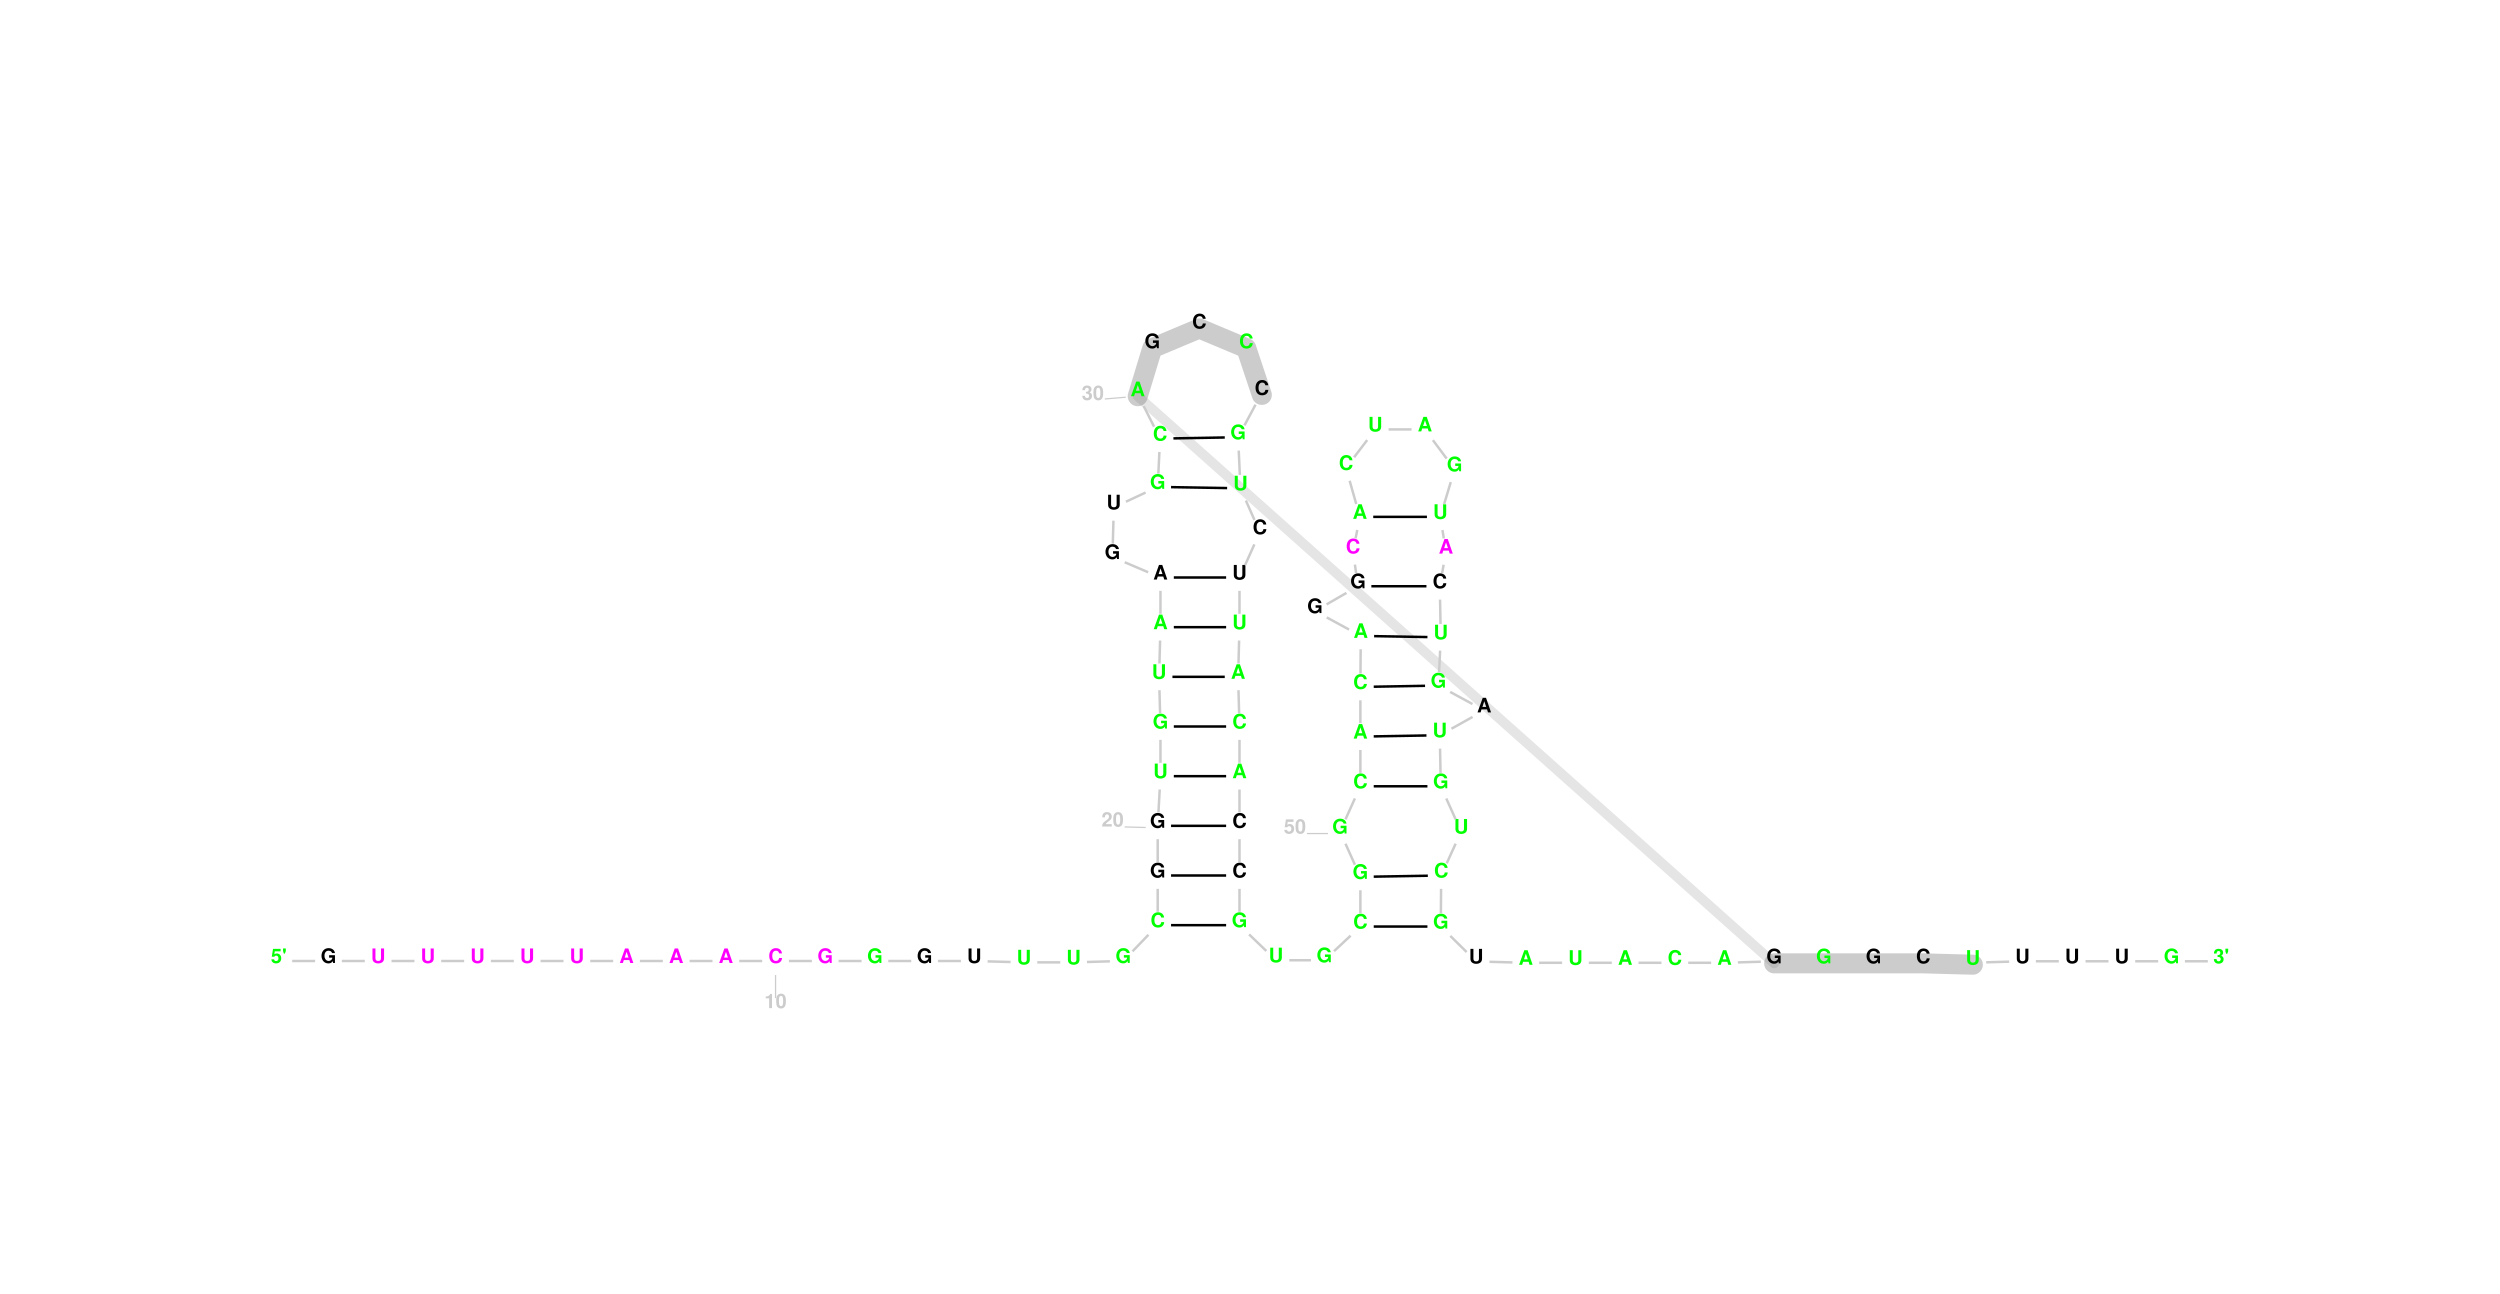
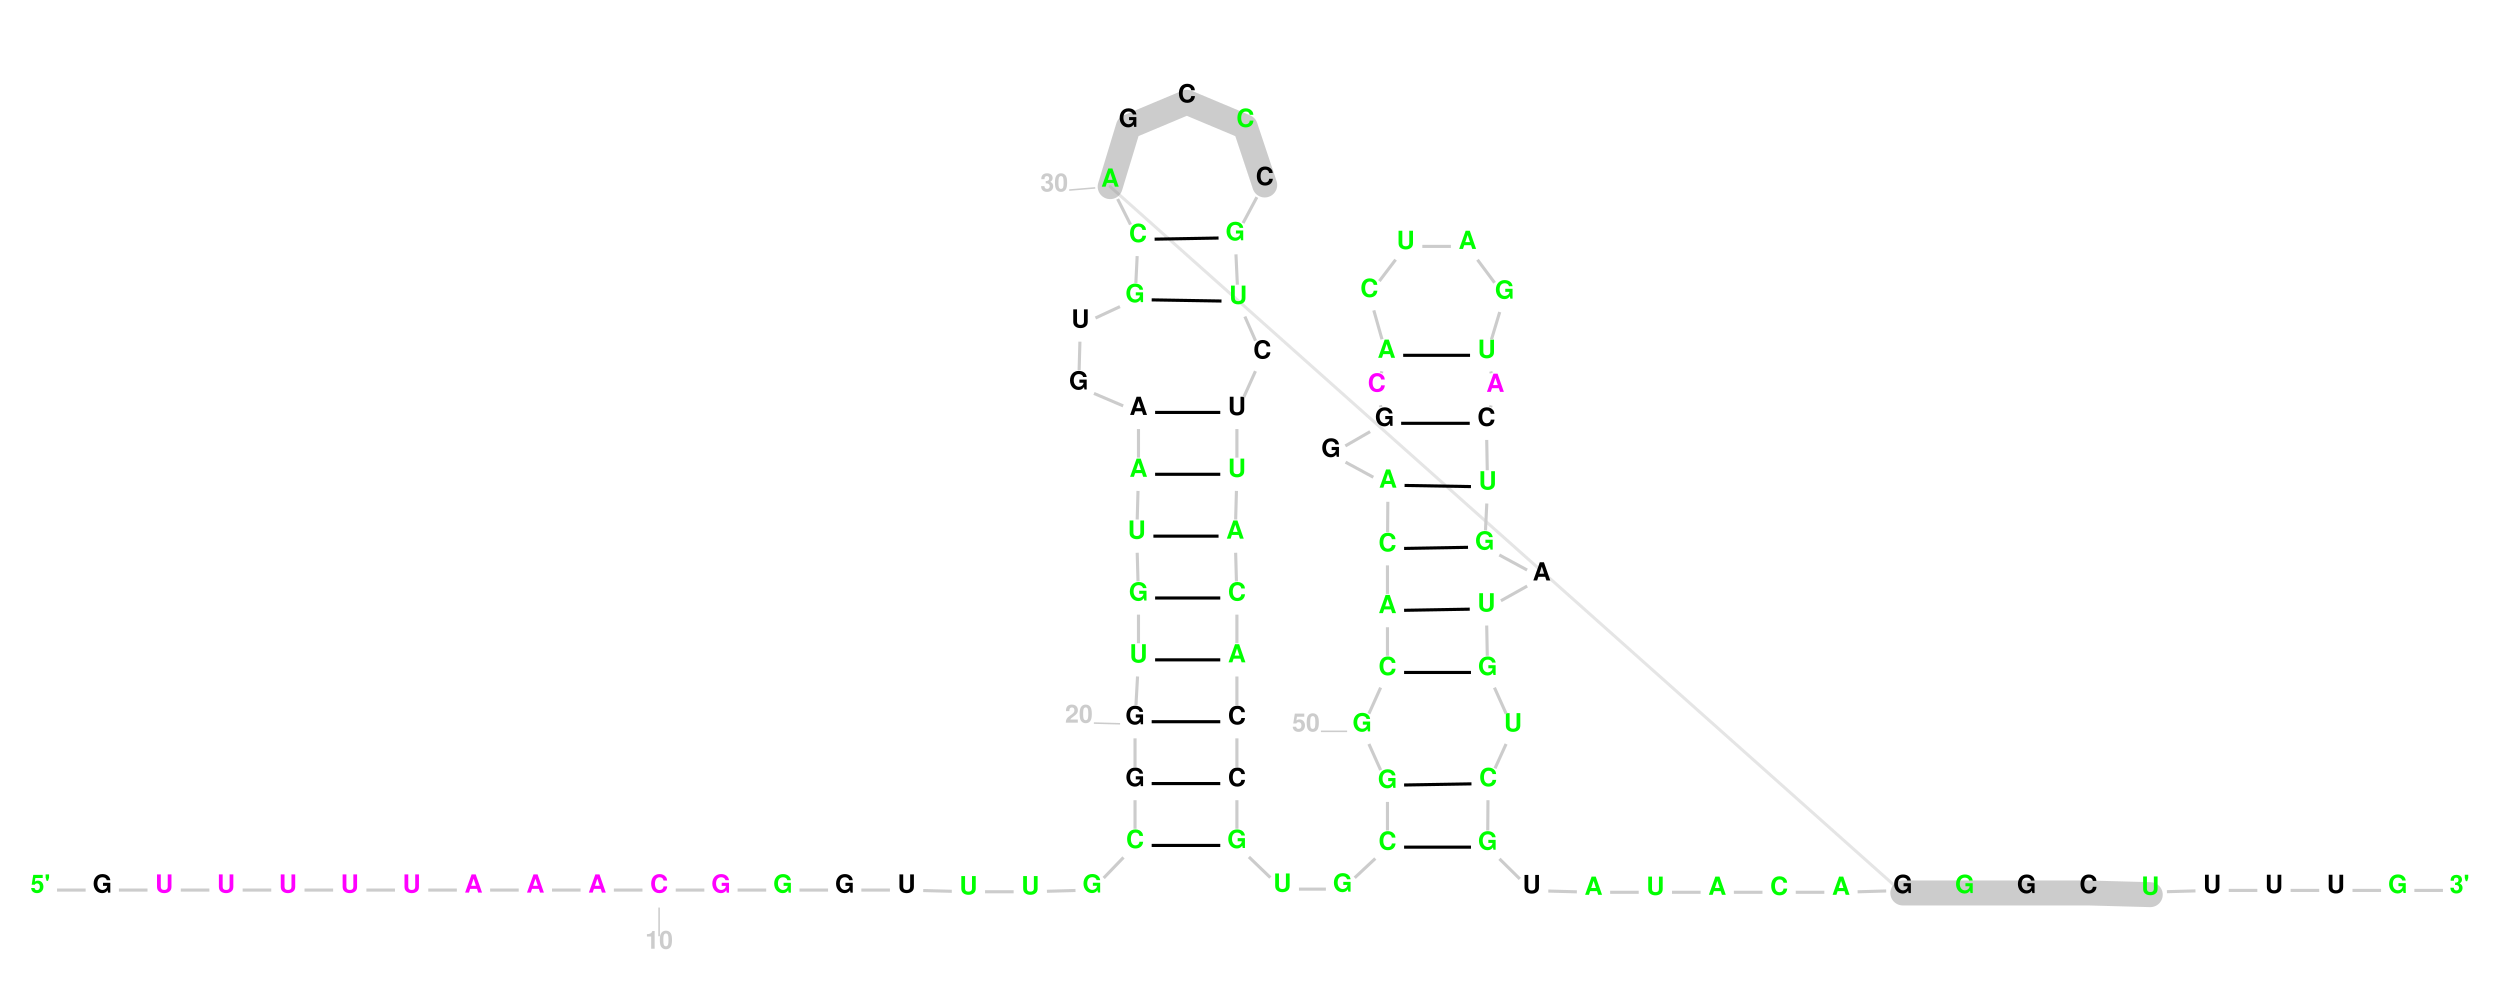
- <svg xmlns="http://www.w3.org/2000/svg" width="380.539" height="196.856">
+ <svg xmlns="http://www.w3.org/2000/svg" width="1222.16" height="487.425">
  <g>
    <style type="text/css">


circle.red {stroke: rgb(255, 0, 255); fill: none; }
circle.green {stroke: rgb(0, 255, 0); fill: none; }
circle.blue {stroke: rgb(0, 0, 255); fill: none; }
circle.black {stroke: rgb(0, 0, 0); fill: none; }
circle.gray {stroke: rgb(204, 204, 204); fill: none; }
circle.brown {stroke: rgb(211.65, 104.55, 30.6); fill: none; }
- line.red {stroke: rgb(255, 0, 255); stroke-width: 0.381; }
- line.green {stroke: rgb(0, 255, 0); stroke-width: 0.381; }
- line.blue {stroke: rgb(0, 0, 255); stroke-width: 0.381; }
- line.black {stroke: rgb(0, 0, 0); stroke-width: 0.381; }
- line.gray {stroke: rgb(204, 204, 204); stroke-width: 0.381; }
- line.brown {stroke: rgb(211.65, 104.55, 30.6); stroke-width: 0.381; }
+ line.red {stroke: rgb(255, 0, 255); stroke-width: 1.525; }
+ line.green {stroke: rgb(0, 255, 0); stroke-width: 1.525; }
+ line.blue {stroke: rgb(0, 0, 255); stroke-width: 1.525; }
+ line.black {stroke: rgb(0, 0, 0); stroke-width: 1.525; }
+ line.gray {stroke: rgb(204, 204, 204); stroke-width: 1.525; }
+ line.brown {stroke: rgb(211.65, 104.55, 30.6); stroke-width: 1.525; }
line {stroke: rgb(0, 0, 0); }
- text.red {fill: rgb(255, 0, 255); font-size: 3.05px; font-weight: bold; font-family: Helvetica; }
- text.green {fill: rgb(0, 255, 0); font-size: 3.05px; font-weight: bold; font-family: Helvetica; }
- text.blue {fill: rgb(0, 0, 255); font-size: 3.05px; font-weight: bold; font-family: Helvetica; }
- text.black {fill: rgb(0, 0, 0); font-size: 3.05px; font-weight: bold; font-family: Helvetica; }
- text.gray {fill: rgb(204, 204, 204); font-size: 3.05px; font-weight: bold; font-family: Helvetica; }
- text.brown {fill: rgb(211.65, 104.55, 30.6); font-size: 3.05px; font-weight: bold; font-family: Helvetica; }
- text {fill: rgb(0, 0, 0); font-size: 3.05px; font-weight: bold; font-family: Helvetica; text-anchor: middle; alignment-baseline: middle; }
+ text.red {fill: rgb(255, 0, 255); font-size: 12.2px; font-weight: bold; font-family: Helvetica; }
+ text.green {fill: rgb(0, 255, 0); font-size: 12.2px; font-weight: bold; font-family: Helvetica; }
+ text.blue {fill: rgb(0, 0, 255); font-size: 12.2px; font-weight: bold; font-family: Helvetica; }
+ text.black {fill: rgb(0, 0, 0); font-size: 12.2px; font-weight: bold; font-family: Helvetica; }
+ text.gray {fill: rgb(204, 204, 204); font-size: 12.2px; font-weight: bold; font-family: Helvetica; }
+ text.brown {fill: rgb(211.65, 104.55, 30.6); font-size: 12.2px; font-weight: bold; font-family: Helvetica; }
+ text {fill: rgb(0, 0, 0); font-size: 12.2px; font-weight: bold; font-family: Helvetica; text-anchor: middle; alignment-baseline: middle; }

.pseudoknot_connection{stroke-linecap: round; stroke-opacity: 0.2; stroke-width: 1.5; }
- .pseudoknot_segment1{stroke-linecap: round; stroke-opacity: 0.4; stroke-width: 3.05; }
- .pseudoknot_segment2{stroke-linecap: round; stroke-opacity: 0.4; stroke-width: 3.05; }
- line.numbering-line{stroke: rgb(204, 204, 204); stroke-width: 0.191; }
+ .pseudoknot_segment1{stroke-linecap: round; stroke-opacity: 0.4; stroke-width: 12.2; }
+ .pseudoknot_segment2{stroke-linecap: round; stroke-opacity: 0.4; stroke-width: 12.2; }
+ line.numbering-line{stroke: rgb(204, 204, 204); stroke-width: 0.762; }
line.predicted{stroke: rgb(0, 0, 0); stroke-dasharray: 2; }
polyline{fill: none; stroke-linejoin: round; }
template{visibility: hidden; }
text.numbering-label{fill: rgb(204, 204, 204); }

</style>
  </g>
  <g>
-     <polyline points="173.18 60.31, 175.4 53, 182.55 50, 189.7 53, 192.07 60.11" class="gray pseudoknot_segment1" stroke="gray" title="Pseudoknot 30:34--80:84(AGCCC--GGGCU)" id="pn-30-34-80-84" />
-   </g>
-   <g>
-     <polyline points="270.054 146.636, 277.616 146.636, 285.177 146.636, 292.738 146.636, 300.297 146.842" class="gray pseudoknot_segment2" stroke="gray" title="Pseudoknot 30:34--80:84(AGCCC--GGGCU)" id="pn-30-34-80-84" />
-   </g>
-   <g>
-     <polyline points="173.18 60.31, 270.054 146.636" class="gray pseudoknot_connection" stroke="gray" title="Pseudoknot 30:34--80:84(AGCCC--GGGCU)" id="pn-30-34-80-84" />
-   </g>
-   <g>
-     <text x="42.439" y="146.586" class="green">5'</text>
-   </g>
-   <g>
-     <text x="50" y="146.586" class="black">G</text>
-   </g>
-   <g>
-     <text x="57.561" y="146.586" class="red">U</text>
-   </g>
-   <g>
-     <text x="65.123" y="146.586" class="red">U</text>
-   </g>
-   <g>
-     <text x="72.684" y="146.586" class="red">U</text>
-   </g>
-   <g>
-     <text x="80.245" y="146.586" class="red">U</text>
-   </g>
-   <g>
-     <text x="87.807" y="146.586" class="red">U</text>
-   </g>
-   <g>
-     <text x="95.368" y="146.586" class="red">A</text>
-   </g>
-   <g>
-     <text x="102.929" y="146.586" class="red">A</text>
-   </g>
-   <g>
-     <text x="110.491" y="146.586" class="red">A</text>
-   </g>
-   <g>
-     <text x="118.052" y="146.586" class="red">C</text>
-   </g>
-   <g>
-     <text x="118.052" y="153.449" class="numbering-label sequential">10</text>
-   </g>
-   <g>
-     <line x1="118.052" y1="148.416" x2="118.052" y2="151.924" class="numbering-line sequential" />
-   </g>
-   <g>
-     <text x="125.614" y="146.586" class="red">G</text>
-   </g>
-   <g>
-     <text x="133.175" y="146.586" class="green">G</text>
-   </g>
-   <g>
-     <text x="140.736" y="146.586" class="black">G</text>
-   </g>
-   <g>
-     <text x="148.298" y="146.586" class="black">U</text>
-   </g>
-   <g>
-     <text x="155.856" y="146.792" class="green">U</text>
-   </g>
-   <g>
-     <text x="163.417" y="146.792" class="green">U</text>
-   </g>
-   <g>
-     <text x="170.976" y="146.578" class="green">G</text>
-   </g>
-   <g>
-     <text x="176.22" y="141.13" class="green">C</text>
-   </g>
-   <g>
-     <line x1="178.253" y1="140.825" x2="186.636" y2="140.825" class="black" />
-   </g>
-   <g>
-     <text x="176.22" y="133.57" class="black">G</text>
-   </g>
-   <g>
-     <line x1="178.253" y1="133.265" x2="186.636" y2="133.265" class="black" />
-   </g>
-   <g>
-     <text x="176.22" y="126.01" class="black">G</text>
-   </g>
-   <g>
-     <line x1="178.253" y1="125.705" x2="186.636" y2="125.705" class="black" />
-   </g>
-   <g>
-     <text x="169.36" y="125.819" class="numbering-label sequential">20</text>
-   </g>
-   <g>
-     <line x1="174.39" y1="125.959" x2="171.19" y2="125.87" class="numbering-line sequential" />
-   </g>
-   <g>
-     <text x="176.64" y="118.45" class="green">U</text>
-   </g>
-   <g>
-     <line x1="178.673" y1="118.145" x2="186.636" y2="118.145" class="black" />
-   </g>
-   <g>
-     <text x="176.64" y="110.89" class="green">G</text>
-   </g>
-   <g>
-     <line x1="178.673" y1="110.585" x2="186.636" y2="110.585" class="black" />
-   </g>
-   <g>
-     <text x="176.43" y="103.33" class="green">U</text>
-   </g>
-   <g>
-     <line x1="178.463" y1="103.025" x2="186.426" y2="103.025" class="black" />
-   </g>
-   <g>
-     <text x="176.64" y="95.77" class="green">A</text>
-   </g>
-   <g>
-     <line x1="178.673" y1="95.465" x2="186.636" y2="95.465" class="black" />
-   </g>
-   <g>
-     <text x="176.64" y="88.21" class="black">A</text>
-   </g>
-   <g>
-     <line x1="178.673" y1="87.905" x2="186.636" y2="87.905" class="black" />
-   </g>
-   <g>
-     <text x="169.33" y="85.09" class="black">G</text>
-   </g>
-   <g>
-     <text x="169.54" y="77.53" class="black">U</text>
-   </g>
-   <g>
-     <text x="176.22" y="74.42" class="green">G</text>
-   </g>
-   <g>
-     <line x1="178.252" y1="74.149" x2="186.787" y2="74.291" class="black" />
-   </g>
-   <g>
-     <text x="176.58" y="67.07" class="green">C</text>
-   </g>
-   <g>
-     <line x1="178.612" y1="66.729" x2="186.427" y2="66.591" class="black" />
-   </g>
-   <g>
-     <text x="173.18" y="60.31" class="green">A</text>
-   </g>
-   <g>
-     <text x="166.341" y="60.883" class="numbering-label sequential">30</text>
-   </g>
-   <g>
-     <line x1="171.356" y1="60.463" x2="168.171" y2="60.73" class="numbering-line sequential" />
-   </g>
-   <g>
-     <text x="175.4" y="53" class="black">G</text>
-   </g>
-   <g>
-     <text x="182.55" y="50" class="black">C</text>
-   </g>
-   <g>
-     <text x="189.7" y="53" class="green">C</text>
-   </g>
-   <g>
-     <text x="192.07" y="60.11" class="black">C</text>
-   </g>
-   <g>
-     <text x="188.46" y="66.86" class="green">G</text>
-   </g>
-   <g>
-     <text x="188.82" y="74.63" class="green">U</text>
-   </g>
-   <g>
-     <text x="191.77" y="81.31" class="black">C</text>
-   </g>
-   <g>
-     <text x="188.67" y="88.21" class="black">U</text>
-   </g>
-   <g>
-     <text x="188.67" y="95.77" class="green">U</text>
-   </g>
-   <g>
-     <text x="188.46" y="103.33" class="green">A</text>
-   </g>
-   <g>
-     <text x="188.67" y="110.89" class="green">C</text>
-   </g>
-   <g>
-     <text x="188.67" y="118.45" class="green">A</text>
-   </g>
-   <g>
-     <text x="188.67" y="126.01" class="black">C</text>
-   </g>
-   <g>
-     <text x="188.67" y="133.57" class="black">C</text>
-   </g>
-   <g>
-     <text x="188.67" y="141.13" class="green">G</text>
-   </g>
-   <g>
-     <text x="194.22" y="146.47" class="green">U</text>
-   </g>
-   <g>
-     <text x="201.58" y="146.47" class="green">G</text>
-   </g>
-   <g>
-     <text x="207.07" y="141.34" class="green">C</text>
-   </g>
-   <g>
-     <line x1="209.103" y1="141.035" x2="217.276" y2="141.035" class="black" />
-   </g>
-   <g>
-     <text x="207.07" y="133.78" class="green">G</text>
-   </g>
-   <g>
-     <line x1="209.102" y1="133.44" x2="217.337" y2="133.3" class="black" />
-   </g>
-   <g>
-     <text x="203.97" y="126.88" class="green">G</text>
-   </g>
-   <g>
-     <text x="197.107" y="126.88" class="numbering-label sequential">50</text>
-   </g>
-   <g>
-     <line x1="202.14" y1="126.88" x2="198.937" y2="126.88" class="numbering-line sequential" />
-   </g>
-   <g>
-     <text x="207.07" y="119.99" class="green">C</text>
-   </g>
-   <g>
-     <line x1="209.103" y1="119.685" x2="217.276" y2="119.685" class="black" />
-   </g>
-   <g>
-     <text x="207.07" y="112.43" class="green">A</text>
-   </g>
-   <g>
-     <line x1="209.102" y1="112.09" x2="217.127" y2="111.95" class="black" />
-   </g>
-   <g>
-     <text x="207.07" y="104.87" class="green">C</text>
-   </g>
-   <g>
-     <line x1="209.102" y1="104.529" x2="216.917" y2="104.391" class="black" />
-   </g>
-   <g>
-     <text x="207.13" y="97.1" class="green">A</text>
-   </g>
-   <g>
-     <line x1="209.162" y1="96.83" x2="217.277" y2="96.97" class="black" />
-   </g>
-   <g>
-     <text x="200.16" y="93.32" class="black">G</text>
-   </g>
-   <g>
-     <text x="206.71" y="89.54" class="black">G</text>
-   </g>
-   <g>
-     <line x1="208.743" y1="89.235" x2="217.126" y2="89.235" class="black" />
-   </g>
-   <g>
-     <text x="205.95" y="84.236" class="red">C</text>
-   </g>
-   <g>
-     <text x="206.995" y="78.98" class="green">A</text>
-   </g>
-   <g>
-     <line x1="209.028" y1="78.675" x2="217.202" y2="78.675" class="black" />
-   </g>
-   <g>
-     <text x="204.885" y="71.53" class="green">C</text>
-   </g>
-   <g>
-     <text x="209.335" y="65.67" class="green">U</text>
-   </g>
-   <g>
-     <text x="216.895" y="65.67" class="green">A</text>
-   </g>
-   <g>
-     <text x="221.415" y="71.74" class="green">G</text>
-   </g>
-   <g>
-     <text x="219.235" y="78.98" class="green">U</text>
-   </g>
-   <g>
-     <text x="220.099" y="84.267" class="red">A</text>
-   </g>
-   <g>
-     <text x="219.16" y="89.54" class="black">C</text>
-   </g>
-   <g>
-     <text x="219.31" y="97.31" class="green">U</text>
-   </g>
-   <g>
-     <text x="218.95" y="104.66" class="green">G</text>
-   </g>
-   <g>
-     <text x="225.92" y="108.44" class="black">A</text>
-   </g>
-   <g>
-     <text x="219.16" y="112.22" class="green">U</text>
-   </g>
-   <g>
-     <text x="219.31" y="119.99" class="green">G</text>
-   </g>
-   <g>
-     <text x="222.41" y="126.88" class="green">U</text>
-   </g>
-   <g>
-     <text x="219.37" y="133.57" class="green">C</text>
-   </g>
-   <g>
-     <text x="219.31" y="141.34" class="green">G</text>
-   </g>
-   <g>
-     <text x="224.692" y="146.65" class="black">U</text>
-   </g>
-   <g>
-     <text x="232.251" y="146.856" class="green">A</text>
-   </g>
-   <g>
-     <text x="239.812" y="146.856" class="green">U</text>
-   </g>
-   <g>
-     <text x="247.374" y="146.856" class="green">A</text>
-   </g>
-   <g>
-     <text x="254.935" y="146.856" class="green">C</text>
-   </g>
-   <g>
-     <text x="262.496" y="146.856" class="green">A</text>
-   </g>
-   <g>
-     <text x="270.054" y="146.636" class="black">G</text>
-   </g>
-   <g>
-     <text x="277.616" y="146.636" class="green">G</text>
-   </g>
-   <g>
-     <text x="285.177" y="146.636" class="black">G</text>
-   </g>
-   <g>
-     <text x="292.738" y="146.636" class="black">C</text>
-   </g>
-   <g>
-     <text x="300.297" y="146.842" class="green">U</text>
-   </g>
-   <g>
-     <text x="307.855" y="146.627" class="black">U</text>
-   </g>
-   <g>
-     <text x="315.417" y="146.627" class="black">U</text>
-   </g>
-   <g>
-     <text x="322.978" y="146.627" class="black">U</text>
-   </g>
-   <g>
-     <text x="330.539" y="146.627" class="green">G</text>
-   </g>
-   <g>
-     <text x="338.101" y="146.627" class="green">3'</text>
-   </g>
-   <g>
-     <line x1="44.472" y1="146.281" x2="47.967" y2="146.281" class="gray" />
-   </g>
-   <g>
-     <line x1="52.033" y1="146.281" x2="55.528" y2="146.281" class="gray" />
-   </g>
-   <g>
-     <line x1="59.595" y1="146.281" x2="63.089" y2="146.281" class="gray" />
-   </g>
-   <g>
-     <line x1="67.156" y1="146.281" x2="70.651" y2="146.281" class="gray" />
-   </g>
-   <g>
-     <line x1="74.717" y1="146.281" x2="78.212" y2="146.281" class="gray" />
-   </g>
-   <g>
-     <line x1="82.279" y1="146.281" x2="85.773" y2="146.281" class="gray" />
-   </g>
-   <g>
-     <line x1="89.84" y1="146.281" x2="93.335" y2="146.281" class="gray" />
-   </g>
-   <g>
-     <line x1="97.401" y1="146.281" x2="100.896" y2="146.281" class="gray" />
-   </g>
-   <g>
-     <line x1="104.963" y1="146.281" x2="108.458" y2="146.281" class="gray" />
-   </g>
-   <g>
-     <line x1="112.524" y1="146.281" x2="116.019" y2="146.281" class="gray" />
-   </g>
-   <g>
-     <line x1="120.085" y1="146.281" x2="123.58" y2="146.281" class="gray" />
-   </g>
-   <g>
-     <line x1="127.647" y1="146.281" x2="131.142" y2="146.281" class="gray" />
-   </g>
-   <g>
-     <line x1="135.208" y1="146.281" x2="138.703" y2="146.281" class="gray" />
-   </g>
-   <g>
-     <line x1="142.77" y1="146.281" x2="146.264" y2="146.281" class="gray" />
-   </g>
-   <g>
-     <line x1="150.33" y1="146.337" x2="153.824" y2="146.432" class="gray" />
-   </g>
-   <g>
-     <line x1="157.889" y1="146.487" x2="161.384" y2="146.487" class="gray" />
-   </g>
-   <g>
-     <line x1="165.45" y1="146.43" x2="168.943" y2="146.33" class="gray" />
-   </g>
-   <g>
-     <line x1="172.386" y1="144.808" x2="174.809" y2="142.29" class="gray" />
-   </g>
-   <g>
-     <line x1="176.22" y1="138.792" x2="176.22" y2="135.298" class="gray" />
-   </g>
-   <g>
-     <line x1="176.22" y1="131.232" x2="176.22" y2="127.738" class="gray" />
-   </g>
-   <g>
-     <line x1="176.332" y1="123.675" x2="176.527" y2="120.175" class="gray" />
-   </g>
-   <g>
-     <line x1="176.64" y1="116.112" x2="176.64" y2="112.618" class="gray" />
-   </g>
-   <g>
-     <line x1="176.583" y1="108.553" x2="176.486" y2="105.057" class="gray" />
-   </g>
-   <g>
-     <line x1="176.486" y1="100.993" x2="176.583" y2="97.498" class="gray" />
-   </g>
-   <g>
-     <line x1="176.64" y1="93.432" x2="176.64" y2="89.938" class="gray" />
-   </g>
-   <g>
-     <line x1="174.769" y1="87.107" x2="171.2" y2="85.583" class="gray" />
-   </g>
-   <g>
-     <line x1="169.386" y1="82.752" x2="169.483" y2="79.257" class="gray" />
-   </g>
-   <g>
-     <line x1="171.383" y1="76.367" x2="174.376" y2="74.973" class="gray" />
-   </g>
-   <g>
-     <line x1="176.319" y1="72.084" x2="176.48" y2="68.796" class="gray" />
-   </g>
-   <g>
-     <line x1="175.666" y1="64.949" x2="174.093" y2="61.822" class="gray" />
-   </g>
-   <g>
-     <line x1="173.77" y1="58.059" x2="174.809" y2="54.641" class="gray" />
-   </g>
-   <g>
-     <line x1="177.274" y1="51.908" x2="180.675" y2="50.482" class="gray" />
-   </g>
-   <g>
-     <line x1="184.424" y1="50.482" x2="187.825" y2="51.908" class="gray" />
-   </g>
-   <g>
-     <line x1="190.342" y1="54.624" x2="191.427" y2="57.876" class="gray" />
-   </g>
-   <g>
-     <line x1="191.111" y1="61.598" x2="189.418" y2="64.762" class="gray" />
-   </g>
-   <g>
-     <line x1="188.554" y1="68.586" x2="188.725" y2="72.294" class="gray" />
-   </g>
-   <g>
-     <line x1="189.641" y1="76.185" x2="190.948" y2="79.145" class="gray" />
-   </g>
-   <g>
-     <line x1="190.936" y1="82.86" x2="189.503" y2="86.05" class="gray" />
-   </g>
-   <g>
-     <line x1="188.67" y1="89.938" x2="188.67" y2="93.432" class="gray" />
-   </g>
-   <g>
-     <line x1="188.613" y1="97.498" x2="188.516" y2="100.993" class="gray" />
-   </g>
-   <g>
-     <line x1="188.516" y1="105.057" x2="188.613" y2="108.553" class="gray" />
-   </g>
-   <g>
-     <line x1="188.67" y1="112.618" x2="188.67" y2="116.112" class="gray" />
-   </g>
-   <g>
-     <line x1="188.67" y1="120.178" x2="188.67" y2="123.672" class="gray" />
-   </g>
-   <g>
-     <line x1="188.67" y1="127.738" x2="188.67" y2="131.232" class="gray" />
-   </g>
-   <g>
-     <line x1="188.67" y1="135.298" x2="188.67" y2="138.792" class="gray" />
-   </g>
-   <g>
-     <line x1="190.135" y1="142.235" x2="192.754" y2="144.755" class="gray" />
-   </g>
-   <g>
-     <line x1="196.253" y1="146.165" x2="199.546" y2="146.165" class="gray" />
-   </g>
-   <g>
-     <line x1="203.065" y1="144.777" x2="205.584" y2="142.423" class="gray" />
-   </g>
-   <g>
-     <line x1="207.07" y1="139.002" x2="207.07" y2="135.508" class="gray" />
-   </g>
-   <g>
-     <line x1="206.236" y1="131.62" x2="204.803" y2="128.43" class="gray" />
-   </g>
-   <g>
-     <line x1="204.804" y1="124.721" x2="206.235" y2="121.539" class="gray" />
-   </g>
-   <g>
-     <line x1="207.07" y1="117.652" x2="207.07" y2="114.158" class="gray" />
-   </g>
-   <g>
-     <line x1="207.07" y1="110.092" x2="207.07" y2="106.598" class="gray" />
-   </g>
-   <g>
-     <line x1="207.085" y1="102.532" x2="207.114" y2="98.828" class="gray" />
-   </g>
-   <g>
-     <line x1="205.342" y1="95.826" x2="201.947" y2="93.984" class="gray" />
-   </g>
-   <g>
-     <line x1="201.921" y1="91.999" x2="204.948" y2="90.251" class="gray" />
-   </g>
-   <g>
-     <line x1="206.421" y1="87.222" x2="206.238" y2="85.943" class="gray" />
-   </g>
-   <g>
-     <line x1="206.346" y1="81.936" x2="206.598" y2="80.669" class="gray" />
-   </g>
-   <g>
-     <line x1="206.441" y1="76.719" x2="205.439" y2="73.181" class="gray" />
-   </g>
-   <g>
-     <line x1="206.115" y1="69.606" x2="208.105" y2="66.984" class="gray" />
-   </g>
-   <g>
-     <line x1="211.368" y1="65.365" x2="214.862" y2="65.365" class="gray" />
-   </g>
-   <g>
-     <line x1="218.109" y1="66.996" x2="220.201" y2="69.804" class="gray" />
-   </g>
-   <g>
-     <line x1="220.829" y1="73.382" x2="219.821" y2="76.728" class="gray" />
-   </g>
-   <g>
-     <line x1="219.563" y1="80.682" x2="219.771" y2="81.955" class="gray" />
-   </g>
-   <g>
-     <line x1="219.743" y1="85.963" x2="219.516" y2="87.233" class="gray" />
-   </g>
-   <g>
-     <line x1="219.199" y1="91.268" x2="219.27" y2="94.972" class="gray" />
-   </g>
-   <g>
-     <line x1="219.21" y1="99.036" x2="219.049" y2="102.324" class="gray" />
-   </g>
-   <g>
-     <line x1="220.737" y1="105.324" x2="224.132" y2="107.166" class="gray" />
-   </g>
-   <g>
-     <line x1="224.145" y1="109.127" x2="220.934" y2="110.923" class="gray" />
-   </g>
-   <g>
-     <line x1="219.199" y1="113.948" x2="219.27" y2="117.652" class="gray" />
-   </g>
-   <g>
-     <line x1="220.144" y1="121.539" x2="221.575" y2="124.721" class="gray" />
-   </g>
-   <g>
-     <line x1="221.568" y1="128.426" x2="220.211" y2="131.414" class="gray" />
-   </g>
-   <g>
-     <line x1="219.354" y1="135.298" x2="219.325" y2="139.002" class="gray" />
-   </g>
-   <g>
-     <line x1="220.757" y1="142.463" x2="223.245" y2="144.917" class="gray" />
-   </g>
-   <g>
-     <line x1="226.725" y1="146.401" x2="230.218" y2="146.496" class="gray" />
-   </g>
-   <g>
-     <line x1="234.284" y1="146.551" x2="237.779" y2="146.551" class="gray" />
-   </g>
-   <g>
-     <line x1="241.845" y1="146.551" x2="245.34" y2="146.551" class="gray" />
-   </g>
-   <g>
-     <line x1="249.407" y1="146.551" x2="252.902" y2="146.551" class="gray" />
-   </g>
-   <g>
-     <line x1="256.968" y1="146.551" x2="260.463" y2="146.551" class="gray" />
-   </g>
-   <g>
-     <line x1="264.529" y1="146.492" x2="268.022" y2="146.39" class="gray" />
-   </g>
-   <g>
-     <line x1="272.088" y1="146.331" x2="275.582" y2="146.331" class="gray" />
-   </g>
-   <g>
-     <line x1="279.649" y1="146.331" x2="283.144" y2="146.331" class="gray" />
-   </g>
-   <g>
-     <line x1="287.21" y1="146.331" x2="290.705" y2="146.331" class="gray" />
-   </g>
-   <g>
-     <line x1="294.771" y1="146.386" x2="298.264" y2="146.481" class="gray" />
-   </g>
-   <g>
-     <line x1="302.329" y1="146.479" x2="305.823" y2="146.38" class="gray" />
-   </g>
-   <g>
-     <line x1="309.889" y1="146.322" x2="313.383" y2="146.322" class="gray" />
-   </g>
-   <g>
-     <line x1="317.45" y1="146.322" x2="320.945" y2="146.322" class="gray" />
-   </g>
-   <g>
-     <line x1="325.011" y1="146.322" x2="328.506" y2="146.322" class="gray" />
-   </g>
-   <g>
-     <line x1="332.573" y1="146.322" x2="336.067" y2="146.322" class="gray" />
+     <polyline points="542.718 91.24, 551.598 62, 580.198 50, 608.798 62, 618.278 90.44" class="gray pseudoknot_segment1" stroke="gray" title="Pseudoknot 30:34--80:84(AGCCC--GGGCU)" id="pn-30-34-80-84" />
+   </g>
+   <g>
+     <polyline points="930.218 436.543, 960.463 436.543, 990.708 436.543, 1020.95 436.543, 1051.19 437.367" class="gray pseudoknot_segment2" stroke="gray" title="Pseudoknot 30:34--80:84(AGCCC--GGGCU)" id="pn-30-34-80-84" />
+   </g>
+   <g>
+     <polyline points="542.718 91.24, 930.218 436.543" class="gray pseudoknot_connection" stroke="gray" title="Pseudoknot 30:34--80:84(AGCCC--GGGCU)" id="pn-30-34-80-84" />
+   </g>
+   <g>
+     <text x="19.755" y="436.345" class="green">5'</text>
+   </g>
+   <g>
+     <text x="50" y="436.345" class="black">G</text>
+   </g>
+   <g>
+     <text x="80.245" y="436.345" class="red">U</text>
+   </g>
+   <g>
+     <text x="110.491" y="436.345" class="red">U</text>
+   </g>
+   <g>
+     <text x="140.736" y="436.345" class="red">U</text>
+   </g>
+   <g>
+     <text x="170.982" y="436.345" class="red">U</text>
+   </g>
+   <g>
+     <text x="201.227" y="436.345" class="red">U</text>
+   </g>
+   <g>
+     <text x="231.472" y="436.345" class="red">A</text>
+   </g>
+   <g>
+     <text x="261.718" y="436.345" class="red">A</text>
+   </g>
+   <g>
+     <text x="291.963" y="436.345" class="red">A</text>
+   </g>
+   <g>
+     <text x="322.209" y="436.345" class="red">C</text>
+   </g>
+   <g>
+     <text x="322.209" y="463.795" class="numbering-label sequential">10</text>
+   </g>
+   <g>
+     <line x1="322.209" y1="443.665" x2="322.209" y2="457.695" class="numbering-line sequential" />
+   </g>
+   <g>
+     <text x="352.454" y="436.345" class="red">G</text>
+   </g>
+   <g>
+     <text x="382.7" y="436.345" class="green">G</text>
+   </g>
+   <g>
+     <text x="412.945" y="436.345" class="black">G</text>
+   </g>
+   <g>
+     <text x="443.19" y="436.345" class="black">U</text>
+   </g>
+   <g>
+     <text x="473.425" y="437.169" class="green">U</text>
+   </g>
+   <g>
+     <text x="503.67" y="437.169" class="green">U</text>
+   </g>
+   <g>
+     <text x="533.903" y="436.311" class="green">G</text>
+   </g>
+   <g>
+     <text x="554.878" y="414.52" class="green">C</text>
+   </g>
+   <g>
+     <line x1="563.011" y1="413.3" x2="596.545" y2="413.3" class="black" />
+   </g>
+   <g>
+     <text x="554.878" y="384.28" class="black">G</text>
+   </g>
+   <g>
+     <line x1="563.011" y1="383.06" x2="596.545" y2="383.06" class="black" />
+   </g>
+   <g>
+     <text x="554.878" y="354.04" class="black">G</text>
+   </g>
+   <g>
+     <line x1="563.011" y1="352.82" x2="596.545" y2="352.82" class="black" />
+   </g>
+   <g>
+     <text x="527.439" y="353.278" class="numbering-label sequential">20</text>
+   </g>
+   <g>
+     <line x1="547.561" y1="353.837" x2="534.759" y2="353.481" class="numbering-line sequential" />
+   </g>
+   <g>
+     <text x="556.558" y="323.8" class="green">U</text>
+   </g>
+   <g>
+     <line x1="564.691" y1="322.58" x2="596.545" y2="322.58" class="black" />
+   </g>
+   <g>
+     <text x="556.558" y="293.56" class="green">G</text>
+   </g>
+   <g>
+     <line x1="564.691" y1="292.34" x2="596.545" y2="292.34" class="black" />
+   </g>
+   <g>
+     <text x="555.718" y="263.32" class="green">U</text>
+   </g>
+   <g>
+     <line x1="563.851" y1="262.1" x2="595.705" y2="262.1" class="black" />
+   </g>
+   <g>
+     <text x="556.558" y="233.08" class="green">A</text>
+   </g>
+   <g>
+     <line x1="564.691" y1="231.86" x2="596.545" y2="231.86" class="black" />
+   </g>
+   <g>
+     <text x="556.558" y="202.84" class="black">A</text>
+   </g>
+   <g>
+     <line x1="564.691" y1="201.62" x2="596.545" y2="201.62" class="black" />
+   </g>
+   <g>
+     <text x="527.318" y="190.36" class="black">G</text>
+   </g>
+   <g>
+     <text x="528.158" y="160.12" class="black">U</text>
+   </g>
+   <g>
+     <text x="554.878" y="147.68" class="green">G</text>
+   </g>
+   <g>
+     <line x1="563.01" y1="146.596" x2="597.146" y2="147.165" class="black" />
+   </g>
+   <g>
+     <text x="556.318" y="118.28" class="green">C</text>
+   </g>
+   <g>
+     <line x1="564.45" y1="116.916" x2="595.706" y2="116.364" class="black" />
+   </g>
+   <g>
+     <text x="542.718" y="91.24" class="green">A</text>
+   </g>
+   <g>
+     <text x="515.365" y="93.534" class="numbering-label sequential">30</text>
+   </g>
+   <g>
+     <line x1="535.424" y1="91.852" x2="522.685" y2="92.92" class="numbering-line sequential" />
+   </g>
+   <g>
+     <text x="551.598" y="62" class="black">G</text>
+   </g>
+   <g>
+     <text x="580.198" y="50" class="black">C</text>
+   </g>
+   <g>
+     <text x="608.798" y="62" class="green">C</text>
+   </g>
+   <g>
+     <text x="618.278" y="90.44" class="black">C</text>
+   </g>
+   <g>
+     <text x="603.838" y="117.44" class="green">G</text>
+   </g>
+   <g>
+     <text x="605.278" y="148.52" class="green">U</text>
+   </g>
+   <g>
+     <text x="617.078" y="175.24" class="black">C</text>
+   </g>
+   <g>
+     <text x="604.678" y="202.84" class="black">U</text>
+   </g>
+   <g>
+     <text x="604.678" y="233.08" class="green">U</text>
+   </g>
+   <g>
+     <text x="603.838" y="263.32" class="green">A</text>
+   </g>
+   <g>
+     <text x="604.678" y="293.56" class="green">C</text>
+   </g>
+   <g>
+     <text x="604.678" y="323.8" class="green">A</text>
+   </g>
+   <g>
+     <text x="604.678" y="354.04" class="black">C</text>
+   </g>
+   <g>
+     <text x="604.678" y="384.28" class="black">C</text>
+   </g>
+   <g>
+     <text x="604.678" y="414.52" class="green">G</text>
+   </g>
+   <g>
+     <text x="626.878" y="435.88" class="green">U</text>
+   </g>
+   <g>
+     <text x="656.318" y="435.88" class="green">G</text>
+   </g>
+   <g>
+     <text x="678.278" y="415.36" class="green">C</text>
+   </g>
+   <g>
+     <line x1="686.411" y1="414.14" x2="719.105" y2="414.14" class="black" />
+   </g>
+   <g>
+     <text x="678.278" y="385.12" class="green">G</text>
+   </g>
+   <g>
+     <line x1="686.41" y1="383.761" x2="719.346" y2="383.199" class="black" />
+   </g>
+   <g>
+     <text x="665.878" y="357.52" class="green">G</text>
+   </g>
+   <g>
+     <text x="638.429" y="357.52" class="numbering-label sequential">50</text>
+   </g>
+   <g>
+     <line x1="658.558" y1="357.52" x2="645.749" y2="357.52" class="numbering-line sequential" />
+   </g>
+   <g>
+     <text x="678.278" y="329.96" class="green">C</text>
+   </g>
+   <g>
+     <line x1="686.411" y1="328.74" x2="719.105" y2="328.74" class="black" />
+   </g>
+   <g>
+     <text x="678.278" y="299.72" class="green">A</text>
+   </g>
+   <g>
+     <line x1="686.41" y1="298.359" x2="718.506" y2="297.801" class="black" />
+   </g>
+   <g>
+     <text x="678.278" y="269.48" class="green">C</text>
+   </g>
+   <g>
+     <line x1="686.41" y1="268.116" x2="717.666" y2="267.564" class="black" />
+   </g>
+   <g>
+     <text x="678.518" y="238.4" class="green">A</text>
+   </g>
+   <g>
+     <line x1="686.65" y1="237.32" x2="719.106" y2="237.88" class="black" />
+   </g>
+   <g>
+     <text x="650.638" y="223.28" class="black">G</text>
+   </g>
+   <g>
+     <text x="676.838" y="208.16" class="black">G</text>
+   </g>
+   <g>
+     <line x1="684.971" y1="206.94" x2="718.505" y2="206.94" class="black" />
+   </g>
+   <g>
+     <text x="673.034" y="191.412" class="red">C</text>
+   </g>
+   <g>
+     <text x="677.827" y="174.919" class="green">A</text>
+   </g>
+   <g>
+     <line x1="685.96" y1="173.699" x2="718.653" y2="173.699" class="black" />
+   </g>
+   <g>
+     <text x="669.387" y="145.119" class="green">C</text>
+   </g>
+   <g>
+     <text x="687.187" y="121.679" class="green">U</text>
+   </g>
+   <g>
+     <text x="717.427" y="121.679" class="green">A</text>
+   </g>
+   <g>
+     <text x="735.507" y="145.959" class="green">G</text>
+   </g>
+   <g>
+     <text x="726.787" y="174.919" class="green">U</text>
+   </g>
+   <g>
+     <text x="731.009" y="191.559" class="red">A</text>
+   </g>
+   <g>
+     <text x="726.638" y="208.16" class="black">C</text>
+   </g>
+   <g>
+     <text x="727.238" y="239.24" class="green">U</text>
+   </g>
+   <g>
+     <text x="725.798" y="268.64" class="green">G</text>
+   </g>
+   <g>
+     <text x="753.678" y="283.76" class="black">A</text>
+   </g>
+   <g>
+     <text x="726.638" y="298.88" class="green">U</text>
+   </g>
+   <g>
+     <text x="727.238" y="329.96" class="green">G</text>
+   </g>
+   <g>
+     <text x="739.638" y="357.52" class="green">U</text>
+   </g>
+   <g>
+     <text x="727.478" y="384.28" class="green">C</text>
+   </g>
+   <g>
+     <text x="727.238" y="415.36" class="green">G</text>
+   </g>
+   <g>
+     <text x="748.769" y="436.601" class="black">U</text>
+   </g>
+   <g>
+     <text x="779.003" y="437.425" class="green">A</text>
+   </g>
+   <g>
+     <text x="809.249" y="437.425" class="green">U</text>
+   </g>
+   <g>
+     <text x="839.494" y="437.425" class="green">A</text>
+   </g>
+   <g>
+     <text x="869.74" y="437.425" class="green">C</text>
+   </g>
+   <g>
+     <text x="899.985" y="437.425" class="green">A</text>
+   </g>
+   <g>
+     <text x="930.218" y="436.543" class="black">G</text>
+   </g>
+   <g>
+     <text x="960.463" y="436.543" class="green">G</text>
+   </g>
+   <g>
+     <text x="990.708" y="436.543" class="black">G</text>
+   </g>
+   <g>
+     <text x="1020.95" y="436.543" class="black">C</text>
+   </g>
+   <g>
+     <text x="1051.19" y="437.367" class="green">U</text>
+   </g>
+   <g>
+     <text x="1081.42" y="436.51" class="black">U</text>
+   </g>
+   <g>
+     <text x="1111.67" y="436.51" class="black">U</text>
+   </g>
+   <g>
+     <text x="1141.91" y="436.51" class="black">U</text>
+   </g>
+   <g>
+     <text x="1172.16" y="436.51" class="green">G</text>
+   </g>
+   <g>
+     <text x="1202.4" y="436.51" class="green">3'</text>
+   </g>
+   <g>
+     <line x1="27.888" y1="435.125" x2="41.867" y2="435.125" class="gray" />
+   </g>
+   <g>
+     <line x1="58.133" y1="435.125" x2="72.112" y2="435.125" class="gray" />
+   </g>
+   <g>
+     <line x1="88.379" y1="435.125" x2="102.358" y2="435.125" class="gray" />
+   </g>
+   <g>
+     <line x1="118.624" y1="435.125" x2="132.603" y2="435.125" class="gray" />
+   </g>
+   <g>
+     <line x1="148.869" y1="435.125" x2="162.849" y2="435.125" class="gray" />
+   </g>
+   <g>
+     <line x1="179.115" y1="435.125" x2="193.094" y2="435.125" class="gray" />
+   </g>
+   <g>
+     <line x1="209.36" y1="435.125" x2="223.339" y2="435.125" class="gray" />
+   </g>
+   <g>
+     <line x1="239.606" y1="435.125" x2="253.585" y2="435.125" class="gray" />
+   </g>
+   <g>
+     <line x1="269.851" y1="435.125" x2="283.83" y2="435.125" class="gray" />
+   </g>
+   <g>
+     <line x1="300.096" y1="435.125" x2="314.076" y2="435.125" class="gray" />
+   </g>
+   <g>
+     <line x1="330.342" y1="435.125" x2="344.321" y2="435.125" class="gray" />
+   </g>
+   <g>
+     <line x1="360.587" y1="435.125" x2="374.566" y2="435.125" class="gray" />
+   </g>
+   <g>
+     <line x1="390.833" y1="435.125" x2="404.812" y2="435.125" class="gray" />
+   </g>
+   <g>
+     <line x1="421.078" y1="435.125" x2="435.057" y2="435.125" class="gray" />
+   </g>
+   <g>
+     <line x1="451.32" y1="435.347" x2="465.295" y2="435.727" class="gray" />
+   </g>
+   <g>
+     <line x1="481.558" y1="435.949" x2="495.537" y2="435.949" class="gray" />
+   </g>
+   <g>
+     <line x1="511.8" y1="435.718" x2="525.773" y2="435.322" class="gray" />
+   </g>
+   <g>
+     <line x1="539.543" y1="429.231" x2="549.238" y2="419.16" class="gray" />
+   </g>
+   <g>
+     <line x1="554.878" y1="405.167" x2="554.878" y2="391.193" class="gray" />
+   </g>
+   <g>
+     <line x1="554.878" y1="374.927" x2="554.878" y2="360.953" class="gray" />
+   </g>
+   <g>
+     <line x1="555.329" y1="344.699" x2="556.107" y2="330.701" class="gray" />
+   </g>
+   <g>
+     <line x1="556.558" y1="314.447" x2="556.558" y2="300.473" class="gray" />
+   </g>
+   <g>
+     <line x1="556.332" y1="284.21" x2="555.944" y2="270.23" class="gray" />
+   </g>
+   <g>
+     <line x1="555.944" y1="253.97" x2="556.332" y2="239.99" class="gray" />
+   </g>
+   <g>
+     <line x1="556.558" y1="223.727" x2="556.558" y2="209.753" class="gray" />
+   </g>
+   <g>
+     <line x1="549.078" y1="198.427" x2="534.798" y2="192.333" class="gray" />
+   </g>
+   <g>
+     <line x1="527.544" y1="181.01" x2="527.932" y2="167.03" class="gray" />
+   </g>
+   <g>
+     <line x1="535.531" y1="155.467" x2="547.505" y2="149.893" class="gray" />
+   </g>
+   <g>
+     <line x1="555.276" y1="138.337" x2="555.92" y2="125.183" class="gray" />
+   </g>
+   <g>
+     <line x1="552.664" y1="109.794" x2="546.372" y2="97.286" class="gray" />
+   </g>
+   <g>
+     <line x1="545.081" y1="82.238" x2="549.235" y2="68.562" class="gray" />
+   </g>
+   <g>
+     <line x1="559.098" y1="57.633" x2="572.698" y2="51.927" class="gray" />
+   </g>
+   <g>
+     <line x1="587.698" y1="51.927" x2="601.298" y2="57.633" class="gray" />
+   </g>
+   <g>
+     <line x1="611.37" y1="68.496" x2="615.706" y2="81.504" class="gray" />
+   </g>
+   <g>
+     <line x1="614.442" y1="96.392" x2="607.674" y2="109.048" class="gray" />
+   </g>
+   <g>
+     <line x1="604.214" y1="124.344" x2="604.902" y2="139.176" class="gray" />
+   </g>
+   <g>
+     <line x1="608.564" y1="154.74" x2="613.792" y2="166.58" class="gray" />
+   </g>
+   <g>
+     <line x1="613.745" y1="181.439" x2="608.011" y2="194.201" class="gray" />
+   </g>
+   <g>
+     <line x1="604.678" y1="209.753" x2="604.678" y2="223.727" class="gray" />
+   </g>
+   <g>
+     <line x1="604.452" y1="239.99" x2="604.064" y2="253.97" class="gray" />
+   </g>
+   <g>
+     <line x1="604.064" y1="270.23" x2="604.452" y2="284.21" class="gray" />
+   </g>
+   <g>
+     <line x1="604.678" y1="300.473" x2="604.678" y2="314.447" class="gray" />
+   </g>
+   <g>
+     <line x1="604.678" y1="330.713" x2="604.678" y2="344.687" class="gray" />
+   </g>
+   <g>
+     <line x1="604.678" y1="360.953" x2="604.678" y2="374.927" class="gray" />
+   </g>
+   <g>
+     <line x1="604.678" y1="391.193" x2="604.678" y2="405.167" class="gray" />
+   </g>
+   <g>
+     <line x1="610.539" y1="418.939" x2="621.017" y2="429.021" class="gray" />
+   </g>
+   <g>
+     <line x1="635.011" y1="434.66" x2="648.185" y2="434.66" class="gray" />
+   </g>
+   <g>
+     <line x1="662.261" y1="429.107" x2="672.336" y2="419.693" class="gray" />
+   </g>
+   <g>
+     <line x1="678.278" y1="406.007" x2="678.278" y2="392.033" class="gray" />
+   </g>
+   <g>
+     <line x1="674.945" y1="376.481" x2="669.211" y2="363.719" class="gray" />
+   </g>
+   <g>
+     <line x1="669.215" y1="348.883" x2="674.941" y2="336.157" class="gray" />
+   </g>
+   <g>
+     <line x1="678.278" y1="320.607" x2="678.278" y2="306.633" class="gray" />
+   </g>
+   <g>
+     <line x1="678.278" y1="290.367" x2="678.278" y2="276.393" class="gray" />
+   </g>
+   <g>
+     <line x1="678.341" y1="260.127" x2="678.455" y2="245.313" class="gray" />
+   </g>
+   <g>
+     <line x1="671.369" y1="233.303" x2="657.787" y2="225.937" class="gray" />
+   </g>
+   <g>
+     <line x1="657.682" y1="217.995" x2="669.794" y2="211.005" class="gray" />
+   </g>
+   <g>
+     <line x1="675.037" y1="199.009" x2="674.836" y2="198.123" class="gray" />
+   </g>
+   <g>
+     <line x1="675.304" y1="182.382" x2="675.557" y2="181.51" class="gray" />
+   </g>
+   <g>
+     <line x1="675.61" y1="165.874" x2="671.603" y2="151.725" class="gray" />
+   </g>
+   <g>
+     <line x1="674.305" y1="137.422" x2="682.268" y2="126.937" class="gray" />
+   </g>
+   <g>
+     <line x1="695.32" y1="120.459" x2="709.293" y2="120.459" class="gray" />
+   </g>
+   <g>
+     <line x1="722.284" y1="126.983" x2="730.649" y2="138.216" class="gray" />
+   </g>
+   <g>
+     <line x1="733.162" y1="152.527" x2="729.131" y2="165.912" class="gray" />
+   </g>
+   <g>
+     <line x1="728.787" y1="181.583" x2="729.008" y2="182.456" class="gray" />
+   </g>
+   <g>
+     <line x1="728.938" y1="198.204" x2="728.709" y2="199.075" class="gray" />
+   </g>
+   <g>
+     <line x1="726.795" y1="215.072" x2="727.081" y2="229.888" class="gray" />
+   </g>
+   <g>
+     <line x1="726.84" y1="246.143" x2="726.196" y2="259.297" class="gray" />
+   </g>
+   <g>
+     <line x1="732.947" y1="271.297" x2="746.529" y2="278.663" class="gray" />
+   </g>
+   <g>
+     <line x1="746.579" y1="286.509" x2="733.737" y2="293.691" class="gray" />
+   </g>
+   <g>
+     <line x1="726.795" y1="305.792" x2="727.081" y2="320.608" class="gray" />
+   </g>
+   <g>
+     <line x1="730.575" y1="336.157" x2="736.301" y2="348.883" class="gray" />
+   </g>
+   <g>
+     <line x1="736.273" y1="363.704" x2="730.843" y2="375.656" class="gray" />
+   </g>
+   <g>
+     <line x1="727.415" y1="391.193" x2="727.301" y2="406.007" class="gray" />
+   </g>
+   <g>
+     <line x1="733.028" y1="419.852" x2="742.979" y2="429.67" class="gray" />
+   </g>
+   <g>
+     <line x1="756.899" y1="435.603" x2="770.873" y2="435.983" class="gray" />
+   </g>
+   <g>
+     <line x1="787.136" y1="436.205" x2="801.116" y2="436.205" class="gray" />
+   </g>
+   <g>
+     <line x1="817.382" y1="436.205" x2="831.361" y2="436.205" class="gray" />
+   </g>
+   <g>
+     <line x1="847.627" y1="436.205" x2="861.607" y2="436.205" class="gray" />
+   </g>
+   <g>
+     <line x1="877.873" y1="436.205" x2="891.852" y2="436.205" class="gray" />
+   </g>
+   <g>
+     <line x1="908.115" y1="435.968" x2="922.088" y2="435.56" class="gray" />
+   </g>
+   <g>
+     <line x1="938.351" y1="435.323" x2="952.33" y2="435.323" class="gray" />
+   </g>
+   <g>
+     <line x1="968.596" y1="435.323" x2="982.575" y2="435.323" class="gray" />
+   </g>
+   <g>
+     <line x1="998.842" y1="435.323" x2="1012.82" y2="435.323" class="gray" />
+   </g>
+   <g>
+     <line x1="1029.08" y1="435.545" x2="1043.06" y2="435.925" class="gray" />
+   </g>
+   <g>
+     <line x1="1059.32" y1="435.916" x2="1073.29" y2="435.52" class="gray" />
+   </g>
+   <g>
+     <line x1="1089.55" y1="435.29" x2="1103.53" y2="435.29" class="gray" />
+   </g>
+   <g>
+     <line x1="1119.8" y1="435.29" x2="1133.78" y2="435.29" class="gray" />
+   </g>
+   <g>
+     <line x1="1150.05" y1="435.29" x2="1164.02" y2="435.29" class="gray" />
+   </g>
+   <g>
+     <line x1="1180.29" y1="435.29" x2="1194.27" y2="435.29" class="gray" />
  </g>
</svg>
